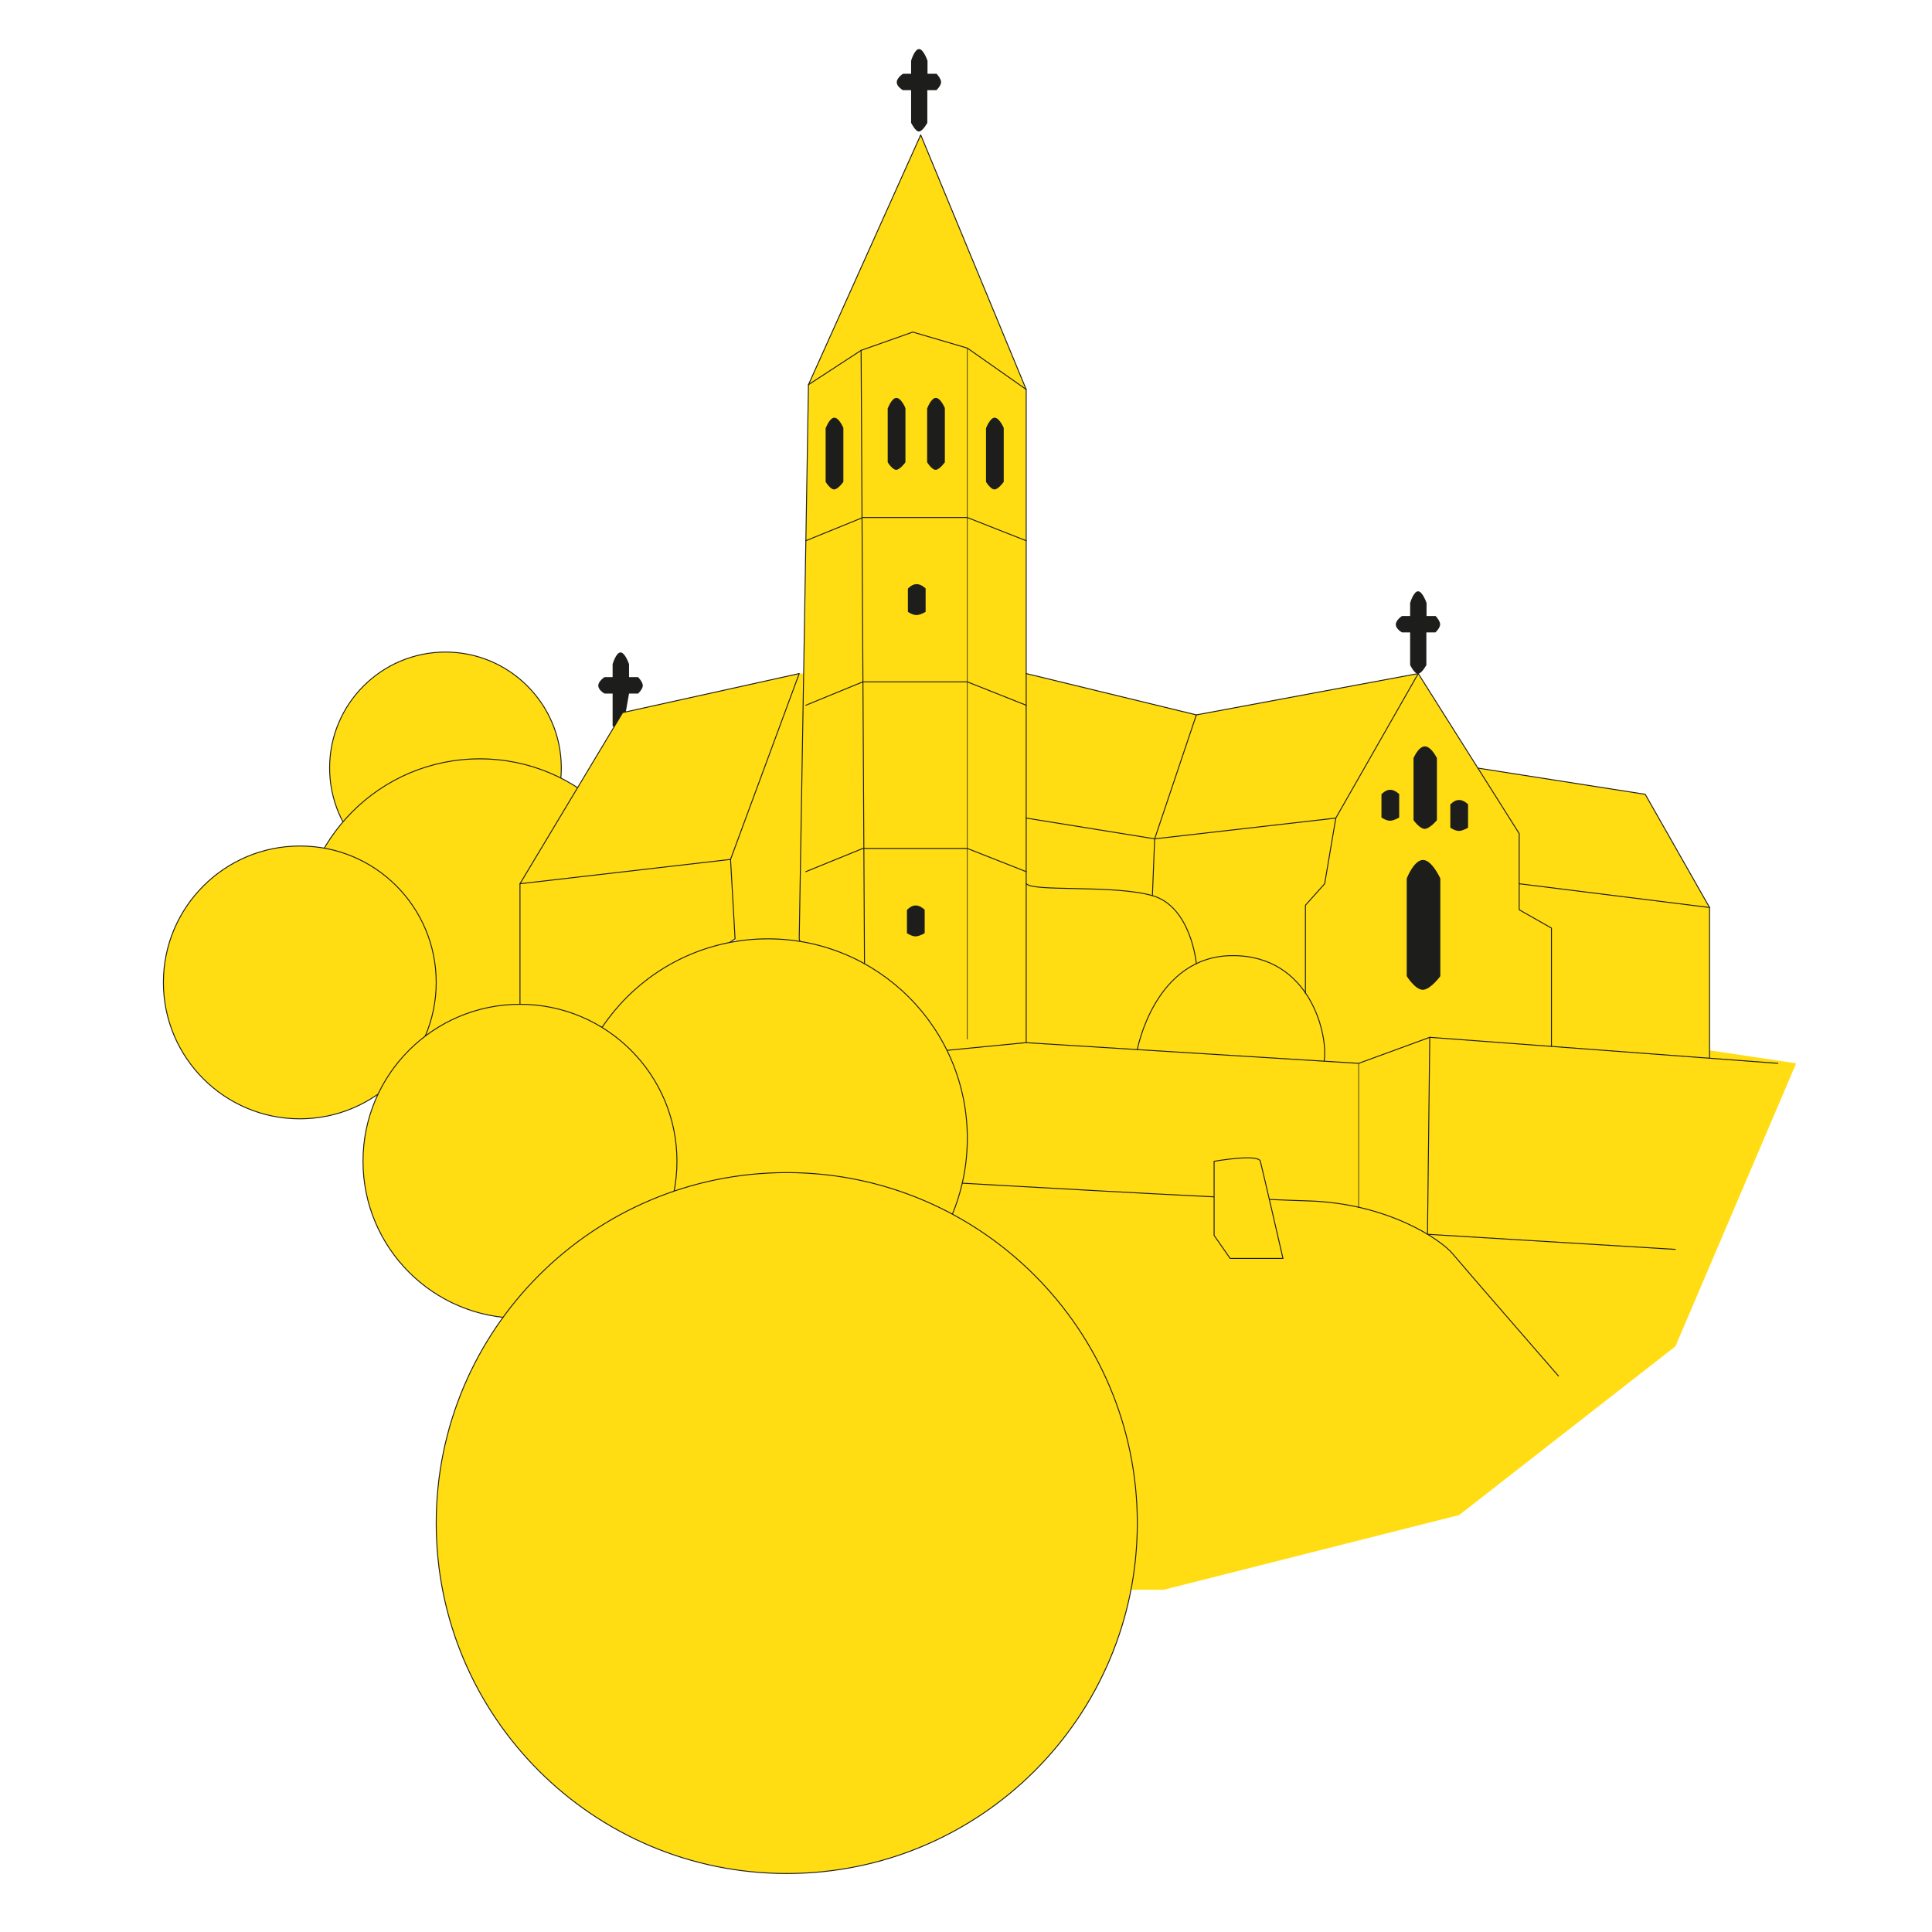
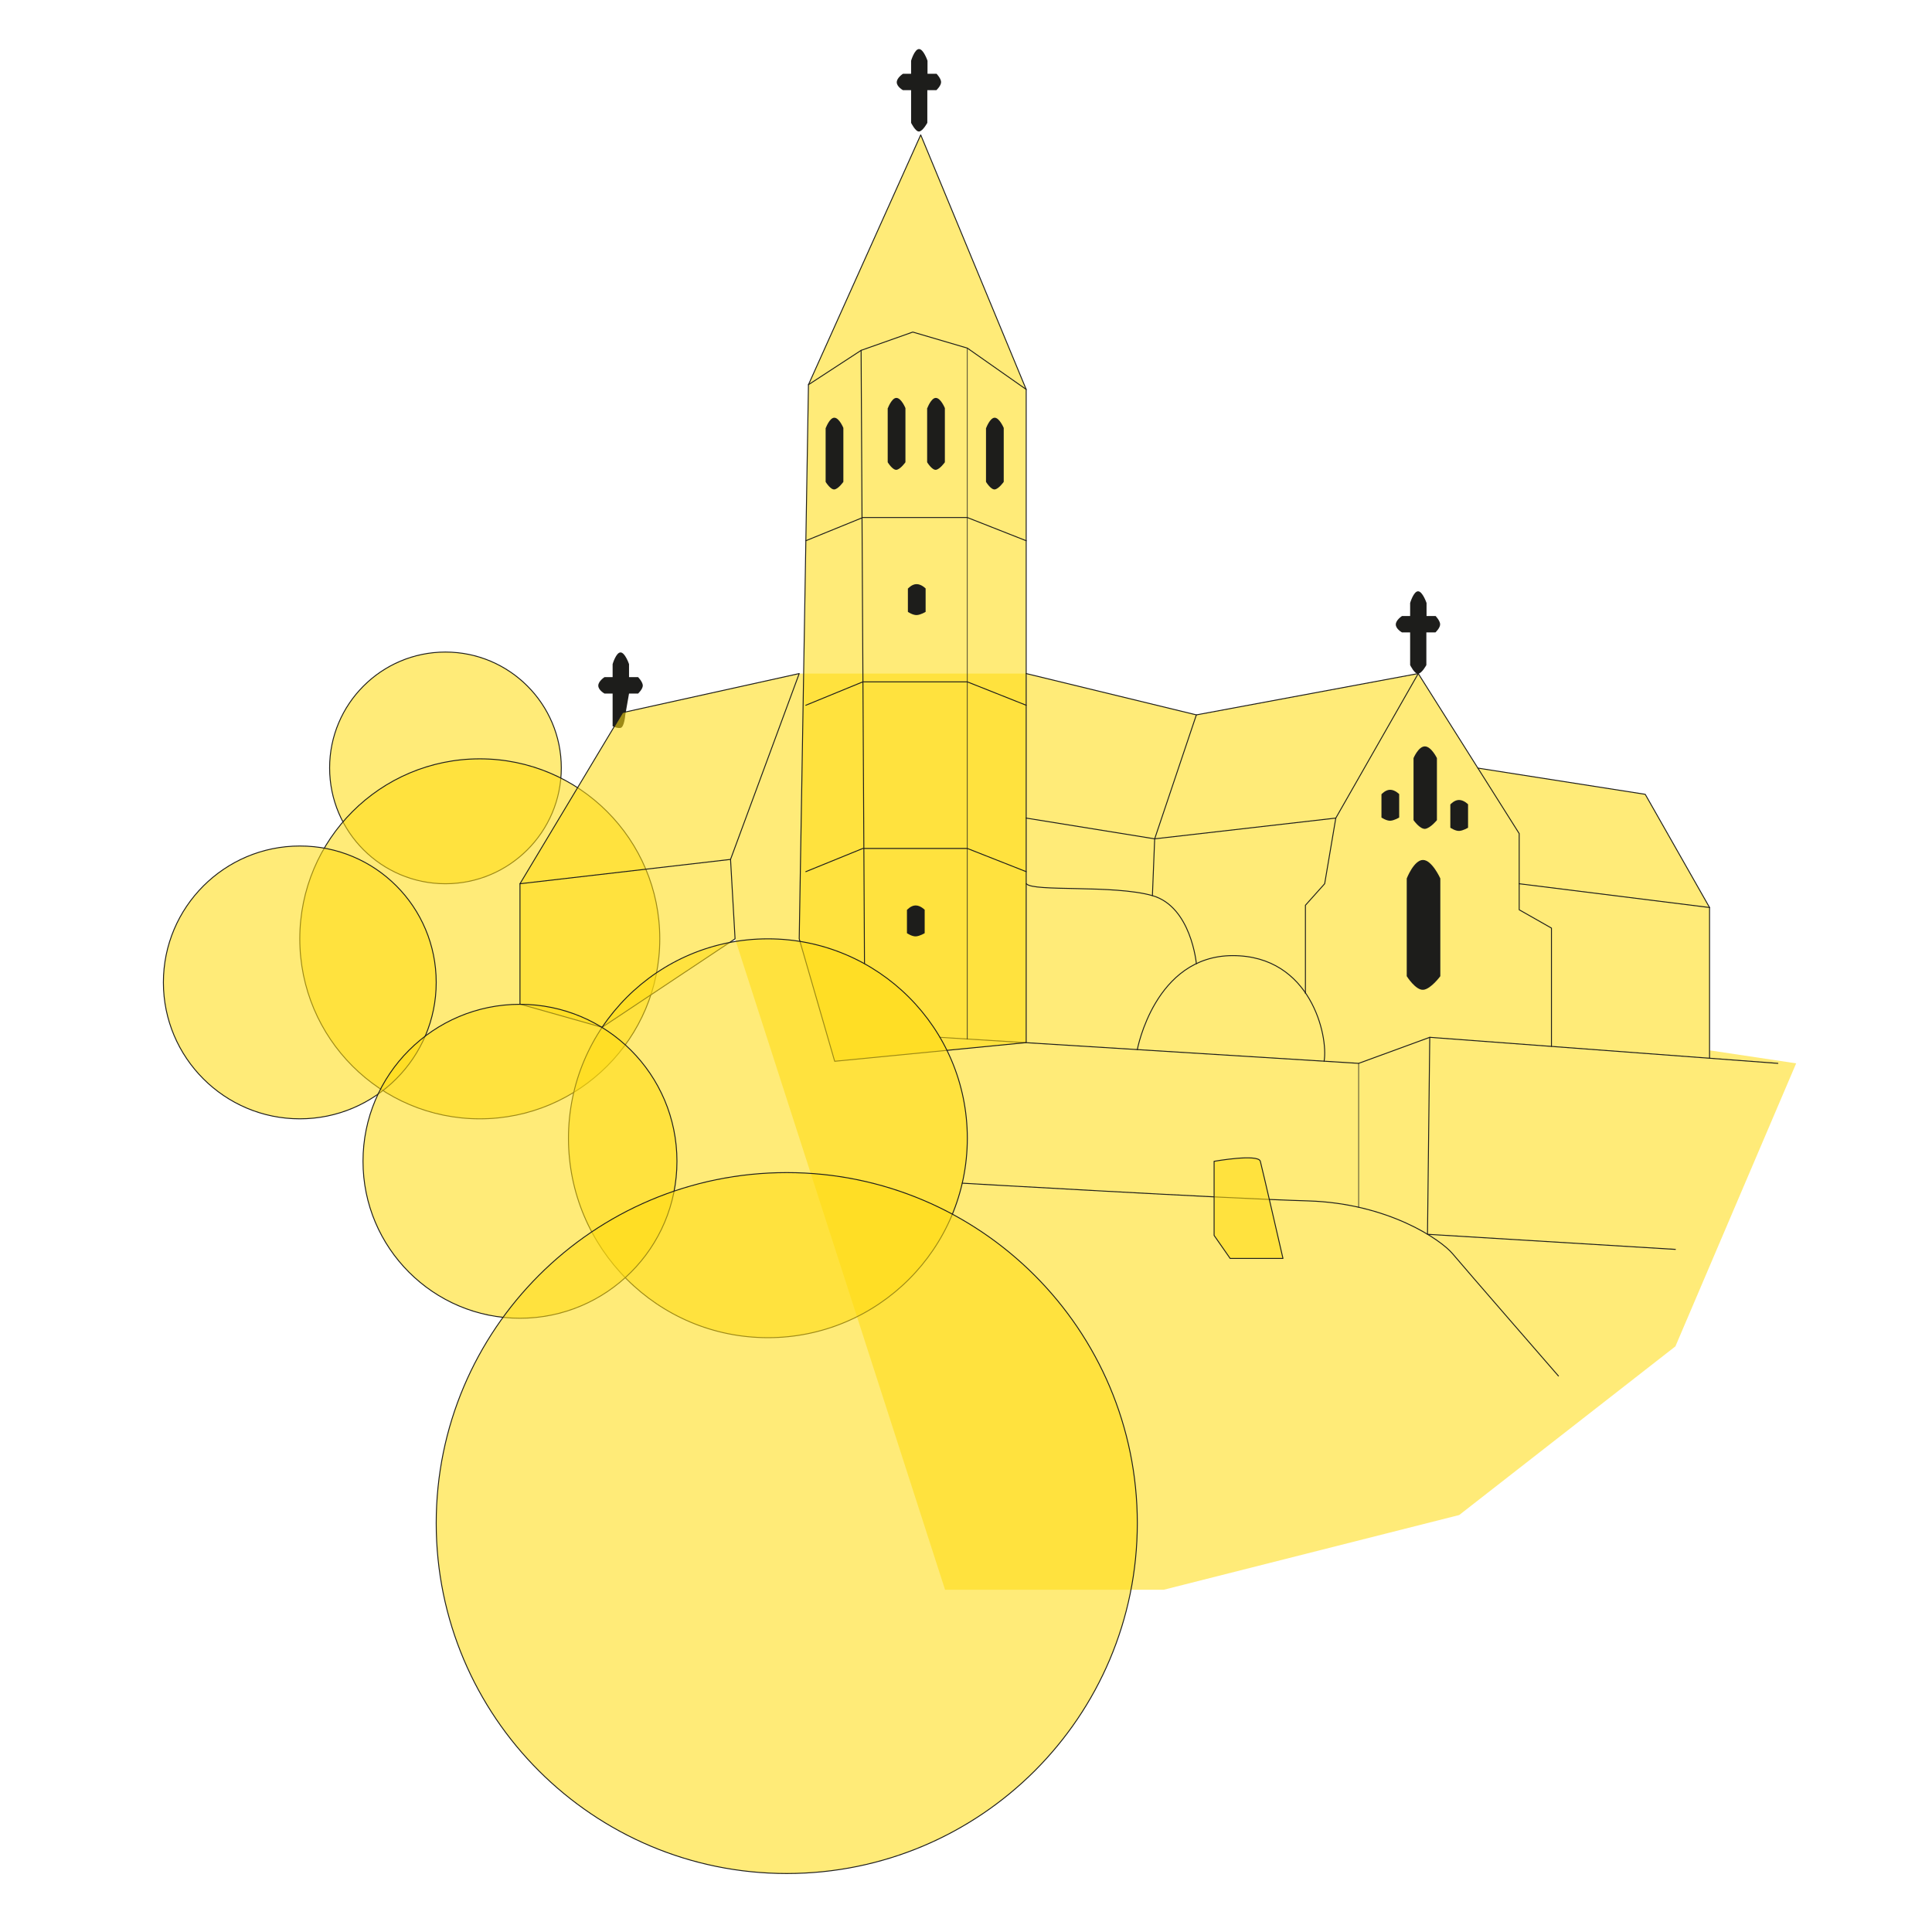
<svg xmlns="http://www.w3.org/2000/svg" width="3072" height="3072" viewBox="0 0 3072 3072">
  <g id="Group">
-     <path id="Path" fill="#ffdd12" stroke="none" d="M 1168.8 1492.8 L 1161.6 1366.5 L 1270.8 1071 L 1631.7 1071 L 1902.3 1136.7 L 2255.1 1071 L 2349.9 1221.3 L 2616 1263 L 2718.3 1443 L 2718.3 1670.1 L 2856 1690.8 L 2664 2140.8 L 2320.2 2409 L 1850.4 2527.8 L 1502.7 2527.8 Z" />
+     <path id="Path" fill="#ffdb1291" stroke="none" d="M 1168.8 1492.8 L 1161.6 1366.5 L 1270.8 1071 L 1631.7 1071 L 1902.3 1136.7 L 2255.1 1071 L 2349.9 1221.3 L 2616 1263 L 2718.3 1443 L 2718.3 1670.1 L 2856 1690.8 L 2664 2140.8 L 2320.2 2409 L 1850.4 2527.8 L 1502.7 2527.8 Z" />
    <path id="path1" fill="none" stroke="#1d1d1b" stroke-width="1.5" stroke-linecap="round" stroke-linejoin="round" d="M 1494.3 1649.4 L 2160.3 1690.8 L 2273.4 1649.4 L 2826.9 1690.8" />
-     <path id="path2" fill="#ffdd12" stroke="#1d1d1b" stroke-width="1.5" stroke-linecap="round" stroke-linejoin="round" d="M 1631.7 1657.8 L 1631.7 619.2 L 1464 214.5 L 1285.5 611.7 L 1270.8 1492.8 L 1327.2 1687.5 Z" />
-     <path id="path3" fill="#ffdd12" stroke="#1d1d1b" stroke-width="1.5" stroke-linecap="round" stroke-linejoin="round" d="M 892.5 1221 C 892.5 1322.7 810 1405.2 708.3 1405.2 C 606.6 1405.2 524.1 1322.7 524.1 1221 C 524.1 1119.3 606.6 1036.8 708.3 1036.8 C 810 1036.8 892.5 1119.3 892.5 1221 Z" />
-     <path id="path4" fill="#ffdd12" stroke="#1d1d1b" stroke-width="1.5" stroke-linecap="round" stroke-linejoin="round" d="M 1049.1 1492.8 C 1049.1 1650.9 921 1779 762.9 1779 C 604.8 1779 476.7 1650.9 476.7 1492.8 C 476.7 1334.7 604.8 1206.6 762.9 1206.6 C 921 1206.6 1049.1 1334.7 1049.1 1492.8 Z" />
-     <path id="path5" fill="#ffdd12" stroke="#1d1d1b" stroke-width="1.5" stroke-linecap="round" stroke-linejoin="round" d="M 693.6 1562.1 C 693.6 1681.8 596.4 1779 476.7 1779 C 357 1779 259.8 1681.8 259.8 1562.1 C 259.8 1442.4 357 1345.2 476.7 1345.2 C 596.7 1344.9 693.6 1442.1 693.6 1562.1 Z" />
+     <path id="path2" fill="#ffdb1291" stroke="#1d1d1b" stroke-width="1.5" stroke-linecap="round" stroke-linejoin="round" d="M 1631.7 1657.8 L 1631.7 619.2 L 1464 214.5 L 1285.5 611.7 L 1270.8 1492.8 L 1327.2 1687.5 Z" />
+     <path id="path3" fill="#ffdb1291" stroke="#1d1d1b" stroke-width="1.5" stroke-linecap="round" stroke-linejoin="round" d="M 892.5 1221 C 892.5 1322.7 810 1405.2 708.3 1405.2 C 606.6 1405.2 524.1 1322.7 524.1 1221 C 524.1 1119.3 606.6 1036.8 708.3 1036.8 C 810 1036.8 892.5 1119.3 892.5 1221 Z" />
+     <path id="path4" fill="#ffdb1291" stroke="#1d1d1b" stroke-width="1.5" stroke-linecap="round" stroke-linejoin="round" d="M 1049.1 1492.8 C 1049.1 1650.9 921 1779 762.9 1779 C 604.8 1779 476.7 1650.9 476.7 1492.8 C 476.7 1334.7 604.8 1206.6 762.9 1206.6 C 921 1206.6 1049.1 1334.7 1049.1 1492.8 Z" />
+     <path id="path5" fill="#ffdb1291" stroke="#1d1d1b" stroke-width="1.5" stroke-linecap="round" stroke-linejoin="round" d="M 693.6 1562.1 C 693.6 1681.8 596.4 1779 476.7 1779 C 357 1779 259.8 1681.8 259.8 1562.1 C 259.8 1442.4 357 1345.2 476.7 1345.2 C 596.7 1344.9 693.6 1442.1 693.6 1562.1 Z" />
    <path id="path6" fill="none" stroke="#1d1d1b" stroke-width="1.5" stroke-linecap="round" stroke-linejoin="round" d="M 2478 2187.9 C 2478 2187.9 2328 2015.4 2309.7 1993.5 C 2291.4 1971.6 2207.7 1913.4 2079.9 1909.5 C 1952.4 1905.9 1529.7 1881.3 1529.7 1881.3" />
-     <path id="path7" fill="#ffdd12" stroke="#1d1d1b" stroke-width="1.5" stroke-linecap="round" stroke-linejoin="round" d="M 1930.8 1846.5 C 1930.8 1846.5 2000.7 1834.2 2004 1846.5 C 2007.3 1858.8 2040 2001 2040 2001 L 1956 2001 L 1930.5 1964.4 L 1930.5 1846.5 Z" />
+     <path id="path7" fill="#ffdb1291" stroke="#1d1d1b" stroke-width="1.5" stroke-linecap="round" stroke-linejoin="round" d="M 1930.8 1846.5 C 1930.8 1846.5 2000.7 1834.2 2004 1846.5 C 2007.3 1858.8 2040 2001 2040 2001 L 1956 2001 L 1930.5 1964.4 L 1930.5 1846.5 Z" />
    <path id="path8" fill="none" stroke="#1d1d1b" stroke-width="1.5" stroke-linecap="round" stroke-linejoin="round" d="M 2273.4 1649.4 L 2269.8 1962.6 L 2664 1986.6" />
    <path id="path9" fill="none" stroke="#1d1d1b" stroke-linecap="round" stroke-linejoin="round" d="M 2160.3 1690.8 L 2160.3 1919.7" />
    <path id="path10" fill="none" stroke="#1d1d1b" stroke-width="1.5" stroke-linecap="round" stroke-linejoin="round" d="M 1808.4 1668.9 C 1808.4 1668.9 1836 1519.5 1960.2 1519.5 C 2084.4 1519.5 2112.3 1647.6 2105.4 1687.5" />
    <path id="path11" fill="none" stroke="#1d1d1b" stroke-width="1.5" stroke-linecap="round" stroke-linejoin="round" d="M 2075.7 1579.5 L 2075.7 1439.4 L 2106.3 1405.2 L 2124 1300.8 L 2255.1 1071 L 2349.9 1221.3 L 2415.6 1325.4 L 2415.6 1446.6 L 2466.9 1475.7 L 2466.9 1663.8" />
    <path id="path12" fill="none" stroke="#1d1d1b" stroke-width="1.5" stroke-linecap="round" stroke-linejoin="round" d="M 2349.9 1221.3 L 2616 1263 L 2718.3 1443 L 2718.3 1682.7" />
    <path id="path13" fill="none" stroke="#1d1d1b" stroke-width="1.5" stroke-linecap="round" stroke-linejoin="round" d="M 2415.6 1405.2 L 2718.3 1443" />
    <path id="path14" fill="none" stroke="#1d1d1b" stroke-width="1.5" stroke-linecap="round" stroke-linejoin="round" d="M 1902.3 1532.4 C 1902.3 1532.4 1894.2 1441.8 1832.4 1424.1 C 1770.3 1406.4 1642.8 1418.4 1632 1405.2" />
    <path id="path15" fill="none" stroke="#1d1d1b" stroke-width="1.5" stroke-linecap="round" stroke-linejoin="round" d="M 1285.5 611.7 L 1369.2 557.1 L 1451.4 528 L 1538.1 553.5 L 1631.7 619.2" />
    <path id="path16" fill="none" stroke="#1d1d1b" stroke-width="1.5" stroke-linecap="round" stroke-linejoin="round" d="M 1369.2 557.1 L 1374.6 1532.4" />
    <path id="path17" fill="none" stroke="#1d1d1b" stroke-linecap="round" stroke-linejoin="round" d="M 1538.1 553.5 L 1538.1 1652.1" />
    <path id="path18" fill="none" stroke="#1d1d1b" stroke-width="1.5" stroke-linecap="round" stroke-linejoin="round" d="M 1281.3 859.8 L 1371.9 822.9 L 1538.1 822.9 L 1631.7 859.8" />
    <path id="path19" fill="none" stroke="#1d1d1b" stroke-width="1.5" stroke-linecap="round" stroke-linejoin="round" d="M 1281.3 1121.4 L 1371.9 1084.2 L 1538.1 1084.2 L 1631.7 1121.4" />
    <path id="path20" fill="none" stroke="#1d1d1b" stroke-width="1.5" stroke-linecap="round" stroke-linejoin="round" d="M 1281.3 1386 L 1371.9 1349.1 L 1538.1 1349.1 L 1631.7 1386" />
    <path id="path21" fill="none" stroke="#1d1d1b" stroke-width="1.5" stroke-linecap="round" stroke-linejoin="round" d="M 1631.7 1071 L 1902.3 1136.7 L 2255.1 1071" />
    <path id="path22" fill="none" stroke="#1d1d1b" stroke-width="1.5" stroke-linecap="round" stroke-linejoin="round" d="M 1631.7 1300.8 L 1836 1333.8 L 2124 1300.8" />
    <path id="path23" fill="none" stroke="#1d1d1b" stroke-width="1.5" stroke-linecap="round" stroke-linejoin="round" d="M 1902.3 1136.7 L 1836 1333.8 L 1832.4 1424.1" />
    <path id="path24" fill="#1d1d1b" stroke="none" d="M 1313.1 680.4 C 1313.1 680.4 1319.1 664.2 1326.6 664.2 C 1334.4 664.2 1341 680.4 1341 680.4 L 1341 766.2 C 1341 766.2 1333.2 777.3 1326.9 778.2 C 1320.6 779.1 1312.8 766.2 1312.8 766.2 L 1312.8 680.4 Z" />
    <path id="path25" fill="#1d1d1b" stroke="none" d="M 1411.8 648.9 C 1411.8 648.9 1417.8 632.7 1425.3 632.7 C 1433.1 632.7 1439.7 648.9 1439.7 648.9 L 1439.7 735 C 1439.7 735 1431.9 746.1 1425.6 747 C 1419.3 747.9 1411.5 735 1411.5 735 L 1411.5 648.9 Z" />
    <path id="path26" fill="#1d1d1b" stroke="none" d="M 2247.6 1205.4 C 2247.6 1205.4 2255.4 1186.8 2265.6 1186.8 C 2275.8 1186.8 2284.8 1205.4 2284.8 1205.4 L 2284.8 1304.1 C 2284.8 1304.1 2274.6 1316.7 2266.2 1317.9 C 2257.8 1318.8 2247.6 1304.1 2247.6 1304.1 L 2247.6 1205.4 Z" />
    <path id="path27" fill="#1d1d1b" stroke="none" d="M 2236.8 1396.8 C 2236.8 1396.8 2248.2 1367.4 2262.6 1367.4 C 2277 1367.4 2290.2 1396.8 2290.2 1396.8 L 2290.2 1552.2 C 2290.2 1552.2 2275.5 1572.3 2263.5 1573.8 C 2251.2 1575.3 2236.8 1552.2 2236.8 1552.2 L 2236.8 1396.8 Z" />
    <path id="path28" fill="#1d1d1b" stroke="none" d="M 1474.5 648.9 C 1474.5 648.9 1480.5 632.7 1488 632.7 C 1495.8 632.7 1502.4 648.9 1502.4 648.9 L 1502.4 735 C 1502.4 735 1494.6 746.1 1488.3 747 C 1482 747.9 1474.2 735 1474.2 735 L 1474.2 648.9 Z" />
    <path id="path29" fill="#1d1d1b" stroke="none" d="M 1568.1 680.4 C 1568.1 680.4 1574.1 664.2 1581.6 664.2 C 1589.1 664.2 1596 680.4 1596 680.4 L 1596 766.2 C 1596 766.2 1588.2 777.3 1581.9 778.2 C 1575.6 779.1 1567.8 766.2 1567.8 766.2 L 1567.8 680.4 Z" />
    <path id="path30" fill="#1d1d1b" stroke="none" d="M 1443.9 935.7 C 1443.9 935.7 1449.9 928.8 1457.4 928.8 C 1465.2 928.8 1471.8 935.7 1471.8 935.7 L 1471.8 972.9 C 1471.8 972.9 1464 977.7 1457.7 978 C 1451.4 978.3 1443.6 972.9 1443.6 972.9 L 1443.6 935.7 Z" />
    <path id="path31" fill="#1d1d1b" stroke="none" d="M 2196.9 1262.7 C 2196.9 1262.7 2202.9 1255.8 2210.4 1255.8 C 2218.2 1255.8 2224.8 1262.7 2224.8 1262.7 L 2224.8 1299.9 C 2224.8 1299.9 2217 1304.7 2210.7 1305 C 2204.4 1305.3 2196.6 1299.9 2196.6 1299.9 L 2196.6 1262.7 Z" />
    <path id="path32" fill="#1d1d1b" stroke="none" d="M 2306.4 1278.9 C 2306.4 1278.9 2312.4 1272 2319.9 1272 C 2327.7 1272 2334.3 1278.9 2334.3 1278.9 L 2334.3 1316.1 C 2334.3 1316.1 2326.5 1320.9 2320.2 1321.2 C 2313.9 1321.5 2306.1 1316.1 2306.1 1316.1 L 2306.1 1278.9 Z" />
    <path id="path33" fill="#1d1d1b" stroke="none" d="M 1442.4 1446.6 C 1442.4 1446.6 1448.4 1439.7 1455.9 1439.7 C 1463.7 1439.7 1470.3 1446.6 1470.3 1446.6 L 1470.3 1483.8 C 1470.3 1483.8 1462.5 1488.6 1456.2 1488.9 C 1449.9 1489.2 1442.1 1483.8 1442.1 1483.8 L 1442.1 1446.6 Z" />
    <path id="path34" fill="#1d1d1b" stroke="none" d="M 2282.7 979.5 L 2268.3 979.5 L 2268.3 958.8 C 2268.3 958.8 2262 940.2 2254.8 940.2 C 2247.6 940.2 2242.2 958.8 2242.2 958.8 L 2242.2 979.5 L 2229.3 979.5 C 2229.3 979.5 2219.4 985.8 2219.4 993 C 2219.4 1000.2 2229.3 1005.6 2229.3 1005.6 L 2242.2 1005.6 L 2242.2 1057.5 C 2242.2 1057.5 2249.4 1072.2 2255.1 1071.3 C 2261.1 1070.4 2268 1057.5 2268 1057.5 L 2268 1005.6 L 2282.4 1005.6 C 2282.4 1005.6 2290.2 998.4 2289.9 992.4 C 2289.6 986.7 2282.7 979.5 2282.7 979.5 Z" />
    <path id="path35" fill="#1d1d1b" stroke="none" d="M 1489.2 117.3 L 1474.8 117.3 L 1474.8 96.6 C 1474.8 96.6 1468.5 78 1461.3 78 C 1454.1 78 1448.7 96.6 1448.7 96.6 L 1448.7 117.3 L 1435.8 117.3 C 1435.8 117.3 1425.9 123.6 1425.9 130.8 C 1425.9 138 1435.8 143.4 1435.8 143.4 L 1448.7 143.4 L 1448.7 195.3 C 1448.7 195.3 1455.9 210 1461.6 209.1 C 1467.6 208.2 1474.5 195.3 1474.5 195.3 L 1474.5 143.4 L 1488.9 143.4 C 1488.9 143.4 1496.7 136.2 1496.4 130.2 C 1496.1 124.5 1489.2 117.3 1489.2 117.3 Z" />
    <path id="path36" fill="#1d1d1b" stroke="none" d="M 1014.6 1076.7 L 1000.2 1076.7 L 1000.2 1056 C 1000.2 1056 993.9 1037.4 986.7 1037.4 C 979.5 1037.4 974.1 1056 974.1 1056 L 974.1 1076.7 L 961.2 1076.7 C 961.2 1076.7 951.3 1083 951.3 1090.2 C 951.3 1097.4 961.2 1102.8 961.2 1102.8 L 974.1 1102.8 L 974.1 1154.7 C 974.1 1154.7 980.7 1158.3 986.7 1157.4 C 992.7 1156.5 994.2 1137 994.2 1137 L 1000.2 1102.8 L 1014.6 1102.8 C 1014.6 1102.8 1022.4 1095.6 1022.1 1089.6 C 1021.5 1083.6 1014.6 1076.7 1014.6 1076.7 Z" />
-     <path id="path37" fill="#ffdd12" stroke="#1d1d1b" stroke-width="1.5" stroke-linecap="round" stroke-linejoin="round" d="M 826.8 1596.6 L 957.3 1633.5 L 1168.8 1492.8 L 1161.6 1366.5 L 1270.8 1071 L 990 1133.1 L 826.8 1405.2 L 826.8 1596.6" />
+     <path id="path37" fill="#ffdb1291" stroke="#1d1d1b" stroke-width="1.5" stroke-linecap="round" stroke-linejoin="round" d="M 826.8 1596.6 L 957.3 1633.5 L 1168.8 1492.8 L 1161.6 1366.5 L 1270.8 1071 L 990 1133.1 L 826.8 1405.2 L 826.8 1596.6" />
    <path id="path38" fill="none" stroke="#1d1d1b" stroke-width="1.5" stroke-linecap="round" stroke-linejoin="round" d="M 826.8 1405.2 L 1161.6 1366.5" />
-     <path id="path39" fill="#ffdd12" stroke="#1d1d1b" stroke-width="1.5" stroke-linecap="round" stroke-linejoin="round" d="M 1538.1 1809.9 C 1538.1 1985.1 1396.2 2127 1221 2127 C 1045.8 2127 903.9 1985.1 903.9 1809.9 C 903.9 1634.7 1045.8 1492.8 1221 1492.8 C 1396.2 1492.8 1538.1 1634.7 1538.1 1809.9 Z" />
-     <path id="path40" fill="#ffdd12" stroke="#1d1d1b" stroke-width="1.5" stroke-linecap="round" stroke-linejoin="round" d="M 1076.4 1846.5 C 1076.4 1984.2 964.5 2096.1 826.8 2096.1 C 689.1 2096.1 577.2 1984.2 577.2 1846.5 C 577.2 1708.5 689.1 1596.9 826.8 1596.9 C 964.5 1596.9 1076.4 1708.5 1076.4 1846.5 Z" />
-     <path id="path41" fill="#ffdd12" stroke="#1d1d1b" stroke-width="1.5" stroke-linecap="round" stroke-linejoin="round" d="M 1808.4 2421.9 C 1808.4 2729.7 1558.8 2979 1251 2979 C 943.2 2979 693.6 2729.4 693.6 2421.9 C 693.6 2114.4 943.2 1864.5 1251 1864.5 C 1558.8 1864.5 1808.4 2114.4 1808.4 2421.9 Z" />
+     <path id="path39" fill="#ffdb1291" stroke="#1d1d1b" stroke-width="1.5" stroke-linecap="round" stroke-linejoin="round" d="M 1538.1 1809.9 C 1538.1 1985.1 1396.2 2127 1221 2127 C 1045.8 2127 903.9 1985.1 903.9 1809.9 C 903.9 1634.7 1045.8 1492.8 1221 1492.8 C 1396.2 1492.8 1538.1 1634.7 1538.1 1809.9 Z" />
+     <path id="path40" fill="#ffdb1291" stroke="#1d1d1b" stroke-width="1.5" stroke-linecap="round" stroke-linejoin="round" d="M 1076.4 1846.5 C 1076.4 1984.2 964.5 2096.1 826.8 2096.1 C 689.1 2096.1 577.2 1984.2 577.2 1846.5 C 577.2 1708.5 689.1 1596.9 826.8 1596.9 C 964.5 1596.9 1076.4 1708.5 1076.4 1846.5 Z" />
+     <path id="path41" fill="#ffdb1291" stroke="#1d1d1b" stroke-width="1.5" stroke-linecap="round" stroke-linejoin="round" d="M 1808.4 2421.9 C 1808.4 2729.7 1558.8 2979 1251 2979 C 943.2 2979 693.6 2729.4 693.6 2421.9 C 693.6 2114.4 943.2 1864.5 1251 1864.5 C 1558.8 1864.5 1808.4 2114.4 1808.4 2421.9 Z" />
  </g>
</svg>
